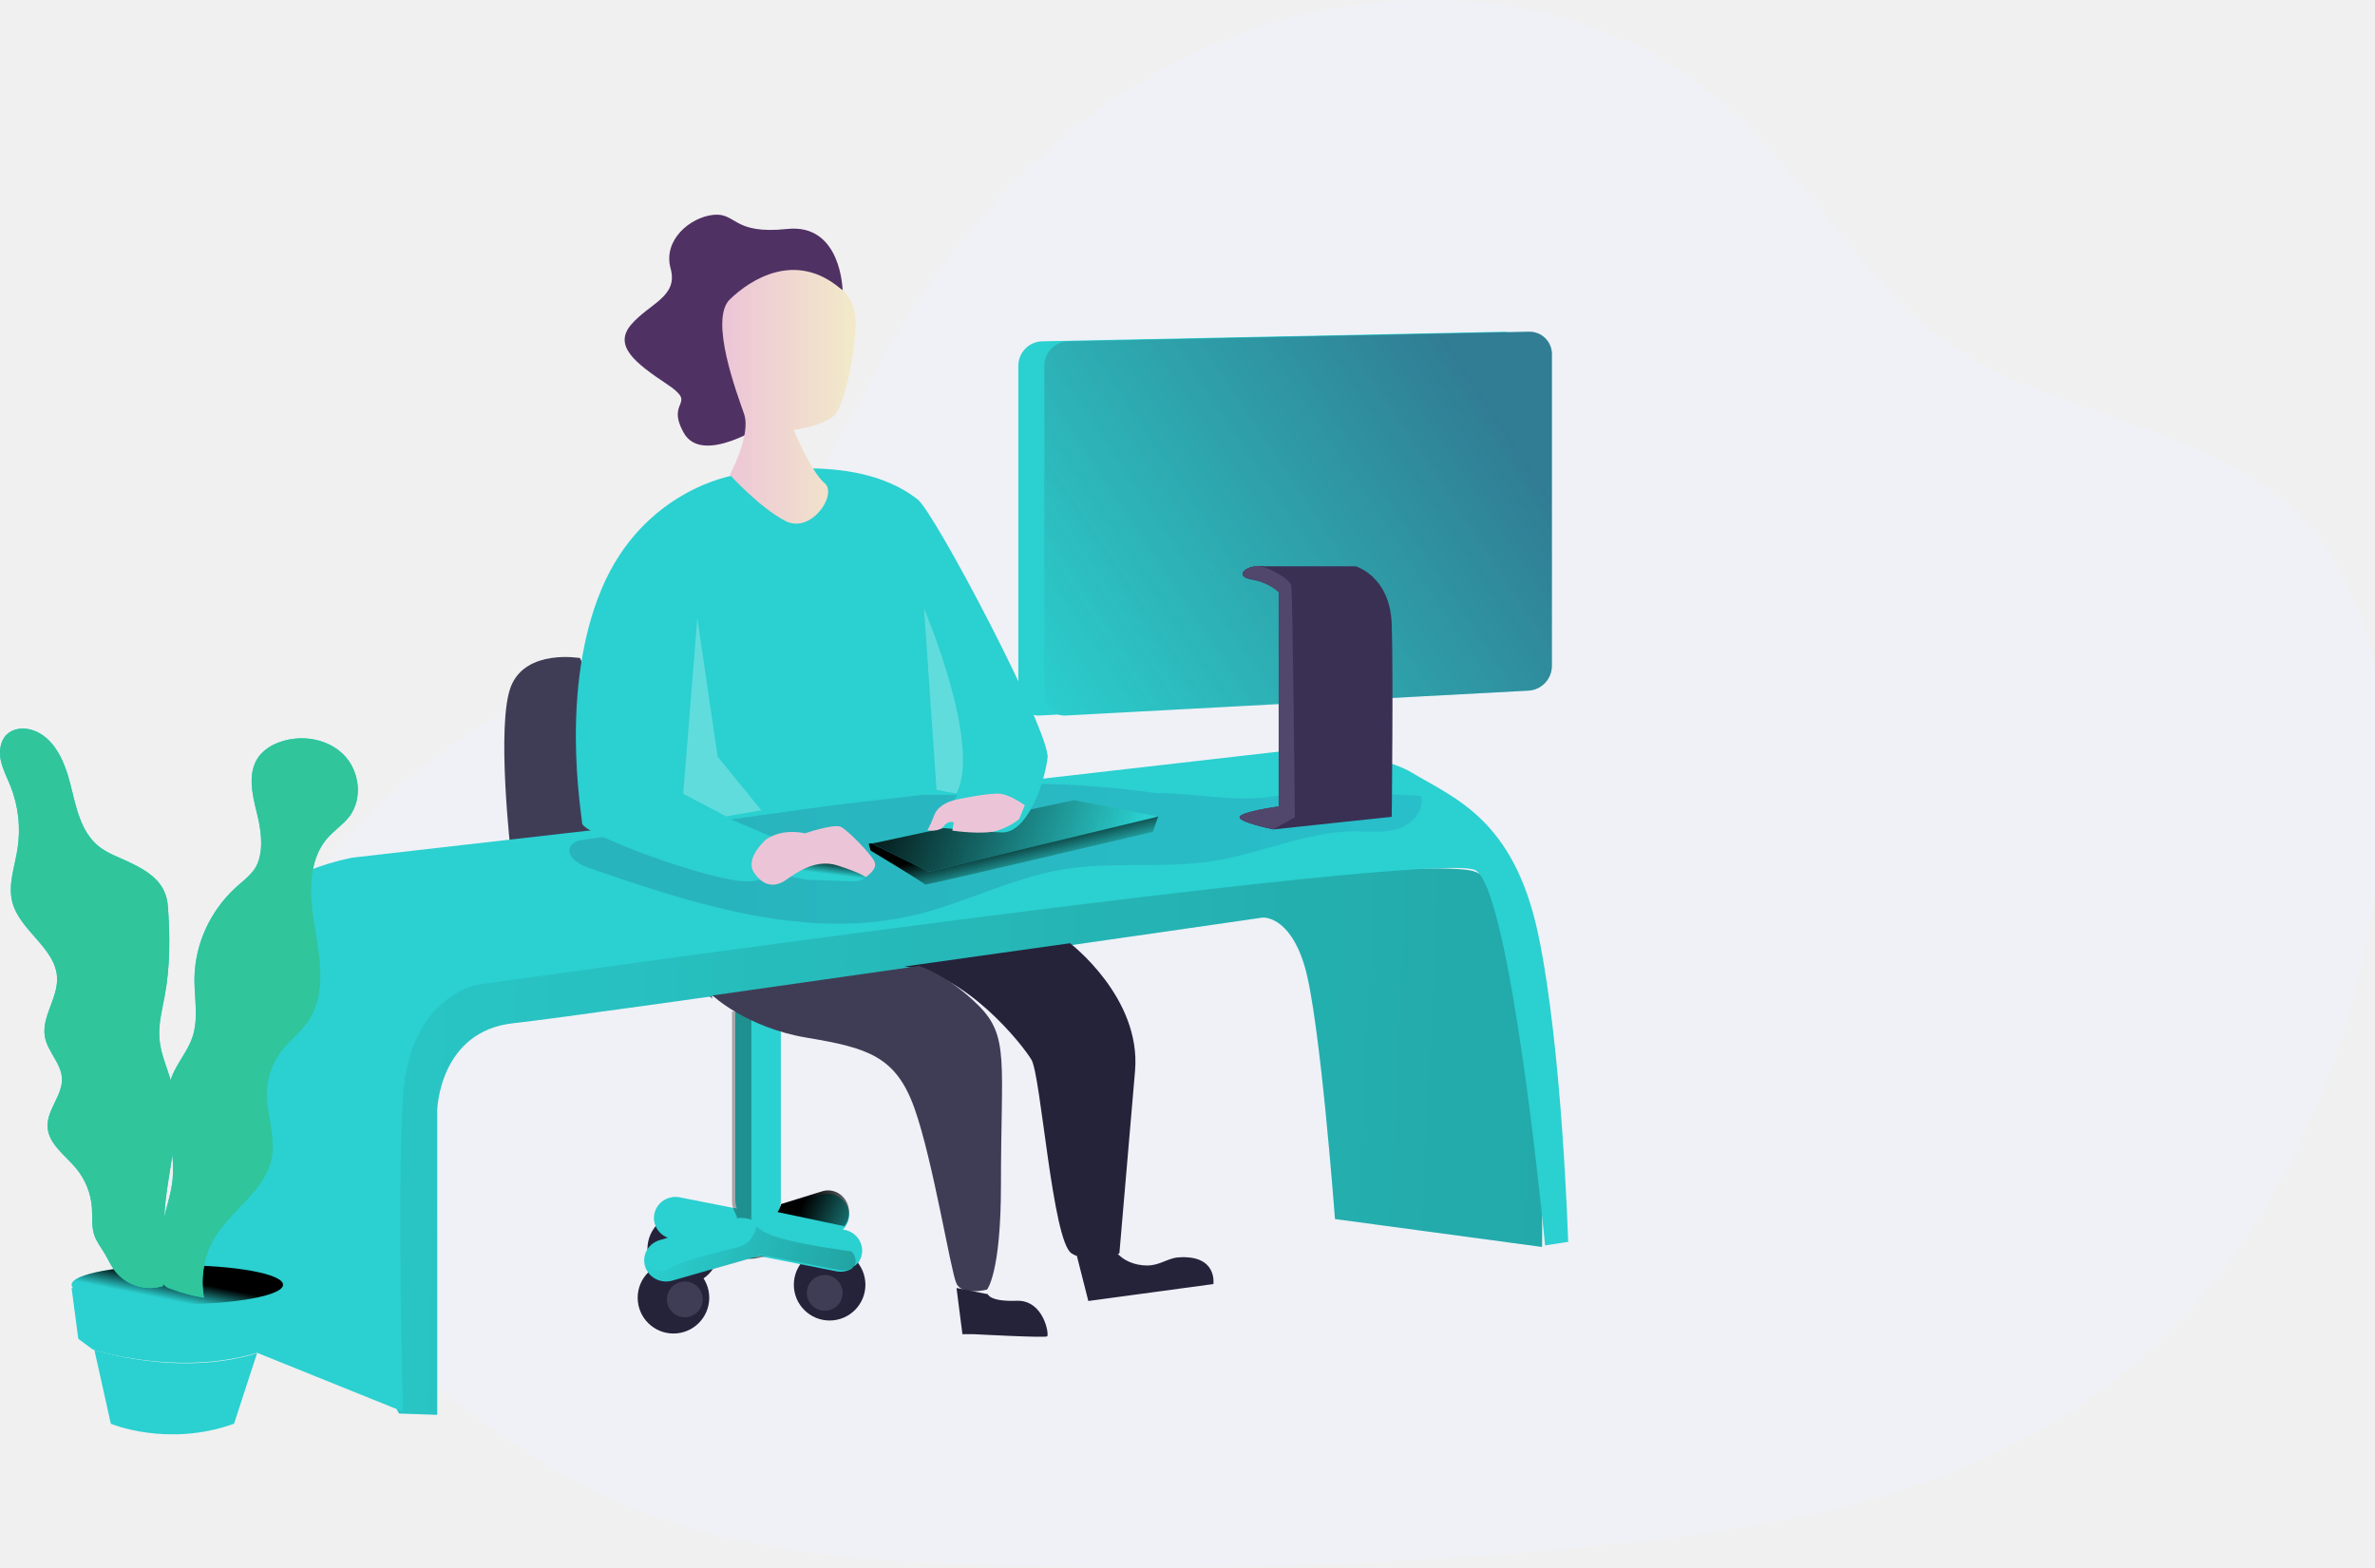
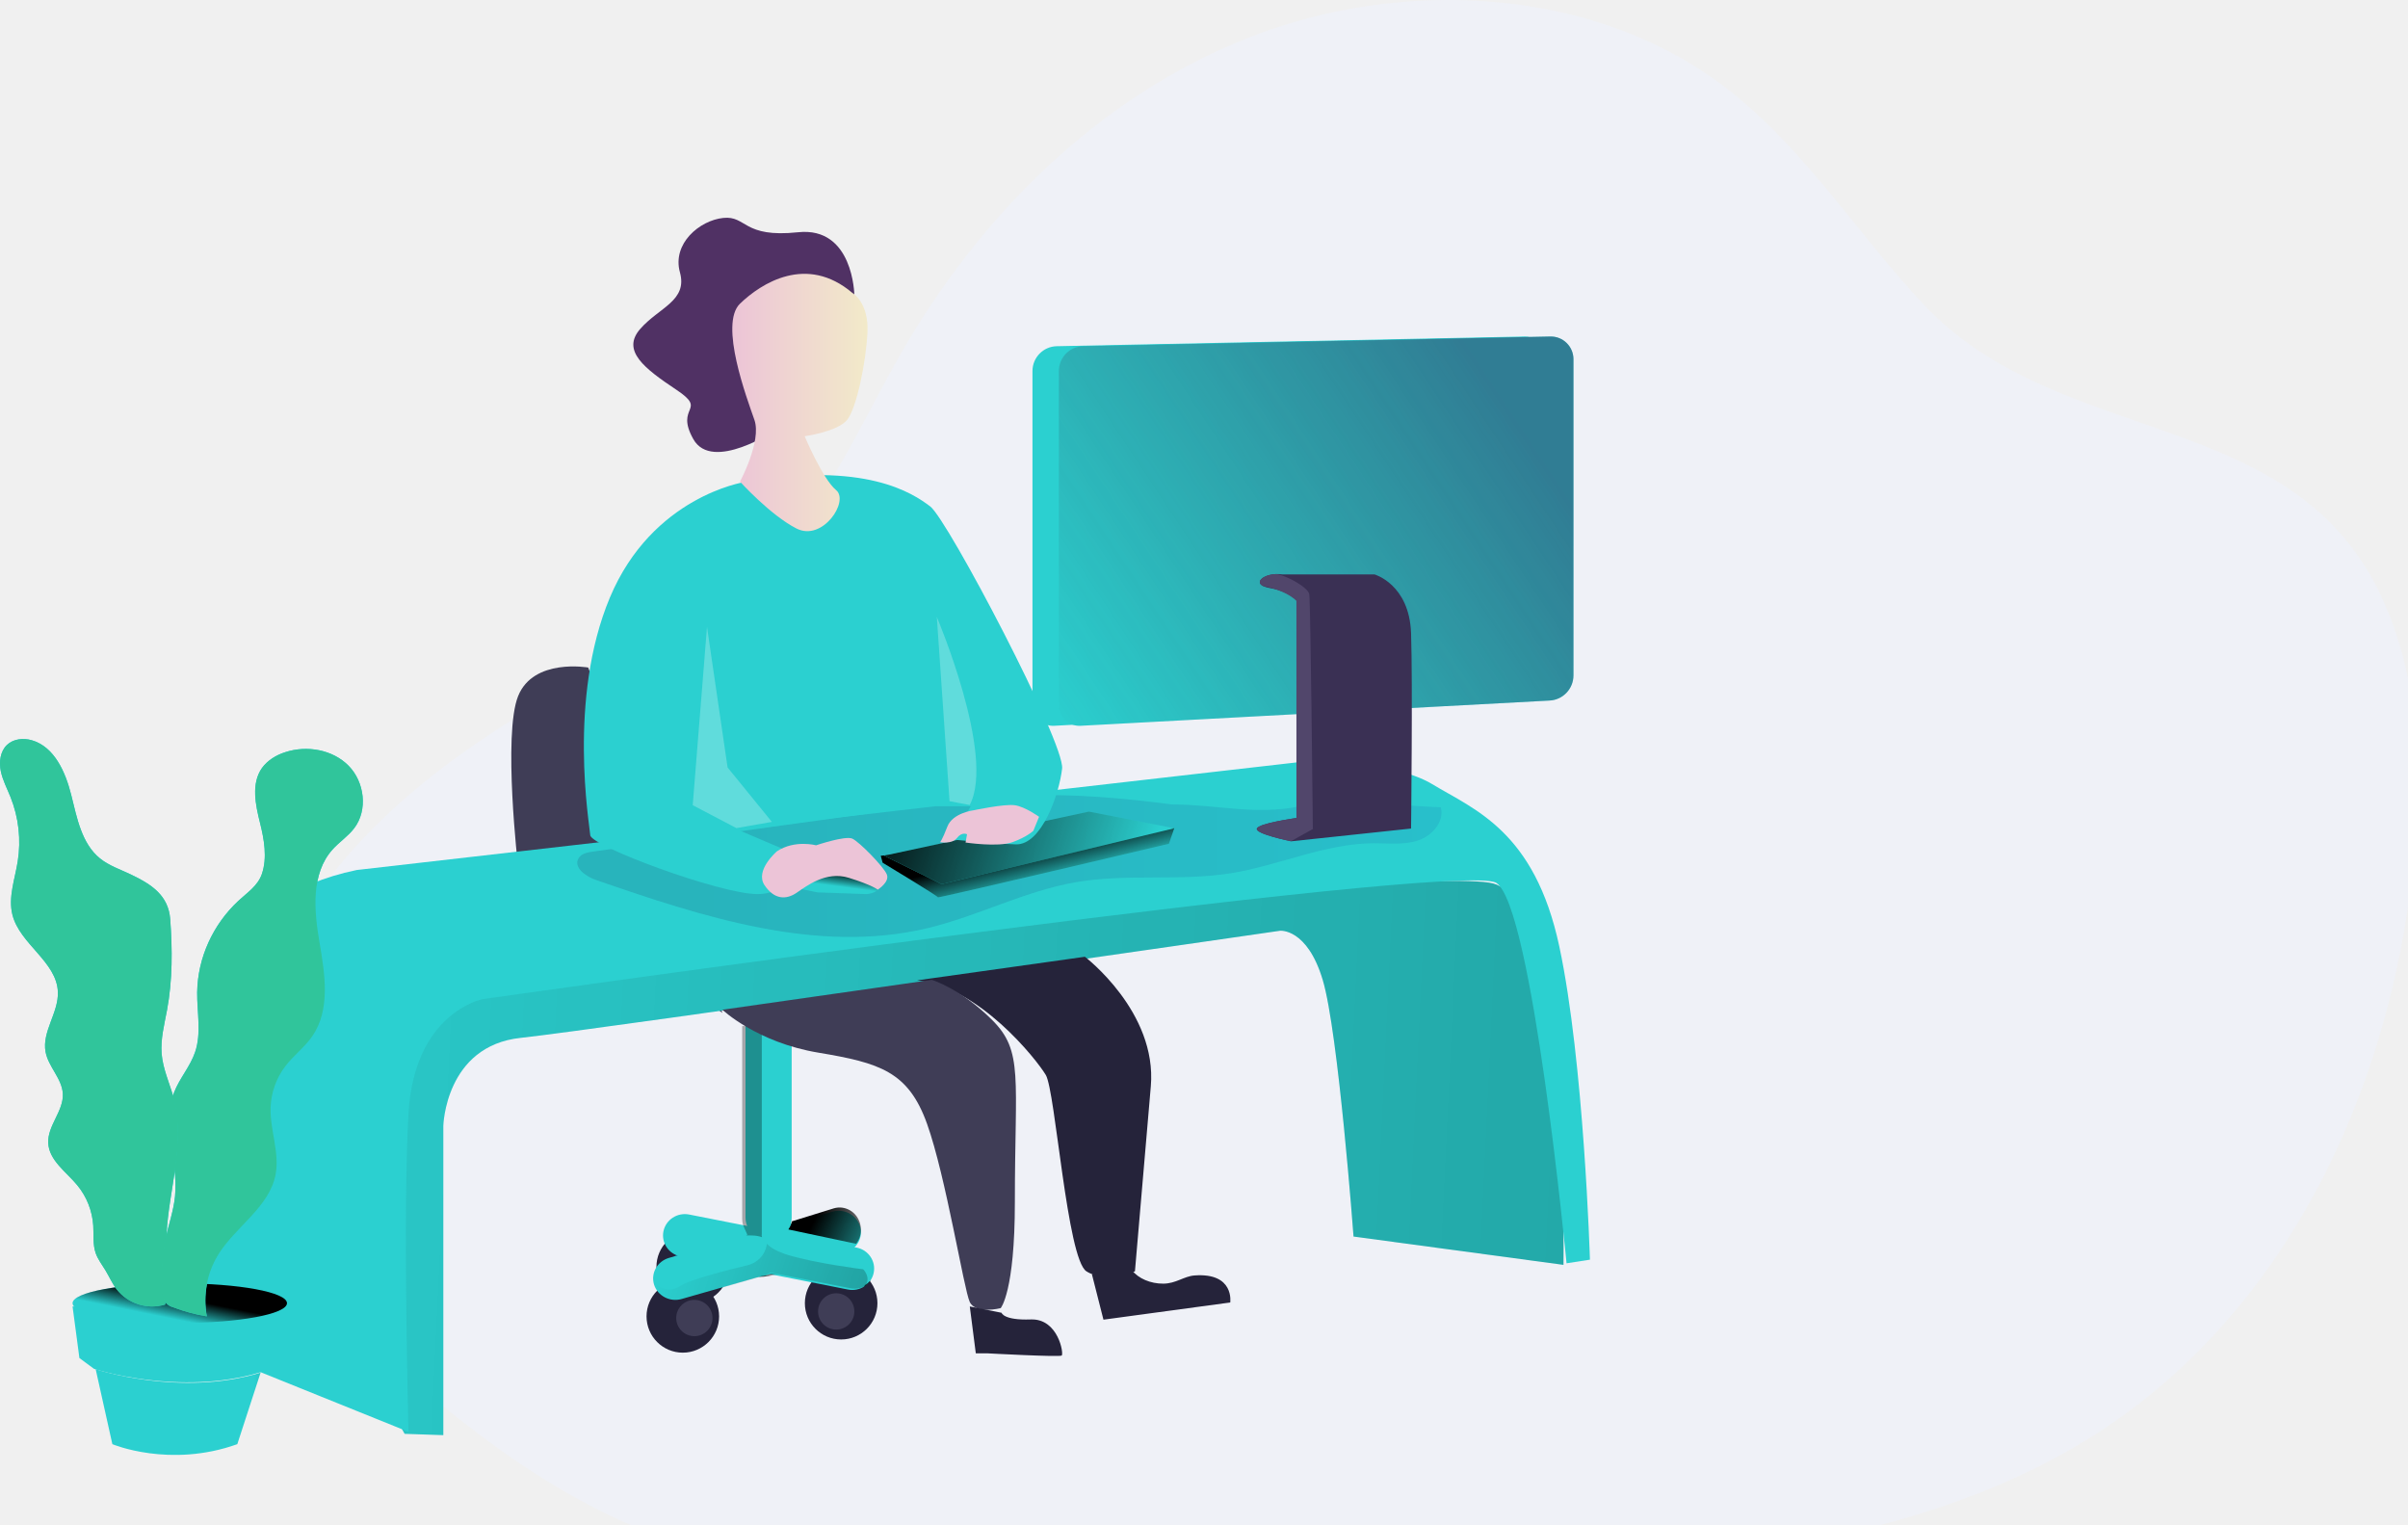
- <svg xmlns="http://www.w3.org/2000/svg" width="730" height="482">
+ <svg xmlns="http://www.w3.org/2000/svg" width="730" height="462">
  <defs>
    <linearGradient id="a" x1="0%" x2="100%" y1="50%" y2="50%">
      <stop offset="0%" stop-color="#183866" />
      <stop offset="100%" stop-color="#1A7FC1" />
    </linearGradient>
    <linearGradient id="b" x1="-.13%" x2="100%" y1="50.057%" y2="50.057%">
      <stop offset="0%" />
      <stop offset="99%" stop-opacity="0" />
    </linearGradient>
    <linearGradient id="c" x1="176.072%" x2="310.393%" y1="-566.037%" y2="-534.629%">
      <stop offset="0%" />
      <stop offset="99%" stop-opacity="0" />
    </linearGradient>
    <linearGradient id="d" x1="58.928%" x2="52.269%" y1="-257.998%" y2="-277.344%">
      <stop offset="0%" />
      <stop offset="99%" stop-opacity="0" />
    </linearGradient>
    <linearGradient id="e" x1="156.099%" x2="8.109%" y1="-63.273%" y2="-76.114%">
      <stop offset="0%" />
      <stop offset="99%" stop-opacity="0" />
    </linearGradient>
    <linearGradient id="f" x1="2361.044%" x2="2162.651%" y1="-16584.906%" y2="-16647.547%">
      <stop offset="0%" />
      <stop offset="99%" stop-opacity="0" />
    </linearGradient>
    <linearGradient id="g" x1="241.391%" x2="133.142%" y1="-426.052%" y2="-412.195%">
      <stop offset="0%" />
      <stop offset="99%" stop-opacity="0" />
    </linearGradient>
    <linearGradient id="h" x1="106.85%" x2="-35.821%" y1="22.502%" y2="19.27%">
      <stop offset="0%" />
      <stop offset="100%" stop-opacity="0" />
    </linearGradient>
    <linearGradient id="i" x1="14.169%" x2="114.168%" y1="-41.335%" y2="-41.335%">
      <stop offset="0%" stop-color="#183866" />
      <stop offset="100%" stop-color="#1A7FC1" />
    </linearGradient>
    <linearGradient id="j" x1="40.386%" x2="71.43%" y1="39.515%" y2="67.977%">
      <stop offset="0%" />
      <stop offset="99%" stop-opacity="0" />
    </linearGradient>
    <linearGradient id="k" x1="-12.531%" x2="93.689%" y1="44.923%" y2="53.42%">
      <stop offset="0%" />
      <stop offset="99%" stop-opacity="0" />
    </linearGradient>
    <linearGradient id="l" x1="53.702%" x2="43.721%" y1="42.271%" y2="80.595%">
      <stop offset="0%" />
      <stop offset="99%" stop-opacity="0" />
    </linearGradient>
    <linearGradient id="m" x1="190.926%" x2="102.154%" y1="-333.246%" y2="-335.028%">
      <stop offset="0%" />
      <stop offset="99%" stop-opacity="0" />
    </linearGradient>
    <linearGradient id="n" x1="168.578%" x2="111.53%" y1="-126.252%" y2="-126.942%">
      <stop offset="0%" />
      <stop offset="99%" stop-opacity="0" />
    </linearGradient>
    <linearGradient id="o" x1="56.989%" x2="28.128%" y1="43.618%" y2="69.958%">
      <stop offset="0%" />
      <stop offset="99%" stop-opacity="0" />
    </linearGradient>
    <linearGradient id="p" x1="58.095%" x2="57.212%" y1="-1473.571%" y2="-1370.204%">
      <stop offset="0%" />
      <stop offset="99%" stop-opacity="0" />
    </linearGradient>
    <linearGradient id="q" x1="-.04%" x2="99.996%" y1="49.993%" y2="49.993%">
      <stop offset="0%" stop-color="#ECC4D7" />
      <stop offset="42%" stop-color="#EFD4D1" />
      <stop offset="100%" stop-color="#F2EAC9" />
    </linearGradient>
    <linearGradient id="r" x1="99.032%" x2="199.03%" y1="-163.287%" y2="-163.287%">
      <stop offset="0%" stop-color="#ECC4D7" />
      <stop offset="42%" stop-color="#EFD4D1" />
      <stop offset="100%" stop-color="#F2EAC9" />
    </linearGradient>
    <linearGradient id="s" x1="124.306%" x2="224.306%" y1="-84.564%" y2="-84.564%">
      <stop offset="0%" stop-color="#ECC4D7" />
      <stop offset="42%" stop-color="#EFD4D1" />
      <stop offset="100%" stop-color="#F2EAC9" />
    </linearGradient>
    <linearGradient id="t" x1="128.89%" x2="24.06%" y1="100.36%" y2="153.095%">
      <stop offset="0%" stop-color="#362958" stop-opacity=".501" />
      <stop offset="100%" stop-color="#34313D" stop-opacity="0" />
    </linearGradient>
    <linearGradient id="u" x1="3990.942%" x2="3874.36%" y1="-34225.187%" y2="-34268.317%">
      <stop offset="0%" />
      <stop offset="99%" stop-opacity="0" />
    </linearGradient>
  </defs>
  <g fill="none" fill-rule="nonzero">
    <path fill="#EFF1F7" d="M583.08 92.214c-20.973-22.385-37.208-49.107-62.275-67.375-39.374-28.754-96.041-31.558-142.08-13.494-46.04 18.063-81.905 54.474-105.544 95.703-12.435 21.692-22.202 45.354-40.423 63.08-15.403 14.976-35.648 24.531-54.843 34.938-30.948 16.733-60.752 36.952-80.78 64.695-20.026 27.743-28.98 64.18-16.178 95.446 8.633 21.097 26.022 37.883 43.836 53.081 20.964 17.869 43.496 34.601 69.5 45.248 32.555 13.246 68.694 16.094 104.134 17.442 62.828 2.38 125.757.601 188.319-5.323 51.23-4.844 104.011-13.113 146.874-39.88 60.043-37.484 91-106.163 97.97-173.51 2.836-26.936 2.118-54.928-8.964-79.92-26.504-59.78-98.017-45.798-139.547-90.131z" />
    <path fill="#3F3D56" d="M178.317 202.334s-16.6-2.947-21.25 8.669c-4.65 11.616 0 51.733 0 51.733L219 307l-40.683-104.666z" />
    <path fill="#2BD0D0" d="M256.202 379.727l-24.555 7.008c-3.568 1.01-7.31-.952-8.372-4.386-1.047-3.438.987-7.046 4.55-8.069l24.522-7.014c3.565-1.01 7.307.947 8.372 4.379 1.058 3.433-.96 7.045-4.517 8.082z" />
    <circle cx="255" cy="395" r="11" fill="#25233A" />
    <circle cx="253.5" cy="397.5" r="5.5" fill="#3F3D56" />
    <circle cx="210" cy="384" r="11" fill="#25233A" />
    <path fill="url(#a)" d="M214 384.5a5.5 5.5 0 11-11 0 5.5 5.5 0 0111 0z" />
    <circle cx="207" cy="399" r="11" fill="#25233A" />
    <path fill="#3F3D56" d="M216 399.5a5.5 5.5 0 11-11 0 5.5 5.5 0 0111 0z" />
    <path fill="#2BD0D0" d="M257.085 390.874l-50.787-10.046c-3.574-.717-5.884-4.13-5.168-7.636.732-3.5 4.21-5.764 7.785-5.066l50.787 10.027c3.574.717 5.884 4.13 5.168 7.637-.723 3.507-4.204 5.781-7.785 5.084z" />
    <path fill="#2BD0D0" d="M226 310h14v59c0 3.866-3.133 7-6.997 7a6.999 6.999 0 01-6.996-7v-59H226z" />
    <path fill="#2BD0D0" d="M231.187 386.708l-24.537 7.025c-3.568 1.014-7.314-.949-8.375-4.388-1.047-3.44.987-7.05 4.548-8.074l24.537-7.005c3.564-1.01 7.304.948 8.368 4.381 1.039 3.435-.99 7.034-4.541 8.06z" />
    <path fill="url(#b)" d="M236 386.26l-3.125.551a12.89 12.89 0 01-2.875.172l1.305-.228a10.302 10.302 0 002.507-.755l2.188.26z" />
    <path fill="url(#c)" d="M261 372.738a6.914 6.914 0 01-1.46 4.262L239 372.65a7.113 7.113 0 001.098-2.462l12.654-3.923a6.201 6.201 0 014.913.579c1.5.867 2.609 2.324 3.083 4.048.164.6.249 1.222.252 1.846z" />
    <path fill="url(#d)" d="M225.22 371.103a5.776 5.776 0 01-.22-1.58V311h5.943v63.07c-.059.31-.04.627.057.93a9.278 9.278 0 00-2.845-.511c-.69-.04-1.385-.04-2.076 0l.425-.1c.262-.04-.94-2.091-1.283-3.286z" opacity=".31" />
    <path fill="url(#e)" d="M262.289 389.8c-.97.523-2.061.797-3.17.796a7.063 7.063 0 01-1.33-.13l-22.407-4.406-1.867-.363a6.54 6.54 0 01-2.133 1.055l-1.11.317-23.025 6.666c-3.514 1.007-7.202-.943-8.247-4.362 1.997 1.805 5.029 1.973 7.223.401 2.811-1.896 14.002-4.743 20.341-6.257 2.996-.698 5.288-3.05 5.848-6 .016-.173.042-.346.08-.517 1.056 1.113 2.997 2.362 6.505 3.423 8.64 2.589 22.667 4.304 22.667 4.304s2.532 2.42.625 5.073z" opacity=".31" />
    <path fill="url(#f)" d="M264 388a7.624 7.624 0 01-2 2 119.75 119.75 0 002-2z" />
    <path fill="url(#g)" d="M226.3 370.559a6.82 6.82 0 001.7 3.13c-.21.039-.425.092-.641.151L206.088 380c-3.271-.813-5.426-3.865-5.044-7.146.381-3.28 3.181-5.781 6.556-5.854a7.14 7.14 0 011.35.132l17.35 3.427z" />
    <path fill="#503164" d="M259 89.407s-.276-20.805-17.075-19.01c-16.8 1.793-15.511-5.095-22.687-4.339-7.175.757-15.51 7.786-13.117 16.468 2.395 8.682-6.332 10.623-12.064 17.21-5.733 6.587 1.349 11.976 11.006 18.416 9.657 6.44-.6 4.773 5.125 14.955 5.726 10.181 25.107-2.825 25.107-2.825L259 89.407z" />
    <path fill="#2BD0D0" d="M122.664 434.601l11.73.399v-93.745s.59-24.241 23.452-26.673c22.861-2.431 230.196-32.466 230.196-32.466s8.218-.87 12.951 14.901c4.733 15.771 9.34 77.787 9.34 77.787l63.64 8.577s1.68-109.55-21.302-115.595c-22.981-6.045-323.522 24.76-323.522 24.76s-22.29 116.352-6.485 142.055z" />
    <path fill="url(#h)" d="M122.664 434.601l11.73.399v-93.745s.59-24.241 23.452-26.673c22.861-2.431 230.196-32.466 230.196-32.466s8.218-.87 12.951 14.901c4.733 15.771 9.34 77.787 9.34 77.787l63.64 8.577s1.68-109.55-21.302-115.595c-22.981-6.045-323.522 24.76-323.522 24.76s-22.29 116.352-6.485 142.055z" opacity=".197" />
    <path fill="#2BD0D0" d="M62 303.784s5.744-31.756 46.144-40.079l285.183-32.643s27.996-1.16 40.804 6.587c12.808 7.746 31.088 14.168 38.583 49.223 7.495 35.056 9.286 94.942 9.286 94.942l-7.09 1.1s-10.348-108.44-21.312-115.306c-10.963-6.865-307.402 35.255-307.402 35.255s-20.561 4.088-22.352 34.532c-1.79 30.443 0 96.605 0 96.605L62 409.057V303.784z" />
    <path fill="url(#i)" d="M355.425 243.844c-14.762-1.9-29.644-3.276-44.519-2.72-11.18.433-22.286 1.966-33.372 3.493l-97.775 13.503c-1.66.23-3.55.603-4.38 2.044-1.592 2.752 2.15 5.464 5.182 6.512 32.51 11.256 67.243 22.656 100.708 14.63 15.3-3.669 29.511-11.288 45.03-13.935 15.518-2.647 31.448-.21 46.933-2.706 14.557-2.345 28.417-9.009 43.172-9.074 4.525 0 9.183.577 13.475-.839 4.293-1.415 8.088-5.739 6.9-10.05-13.853-.478-29.404-3.007-42.992-.262-13.449 2.712-24.894-.596-38.362-.596z" opacity=".19" />
    <path fill="#2BD0D0" d="M267 259.38l.57 2.114s16.881 10.173 16.775 10.501c-.106.328 70.024-16.24 70.024-16.24L356 251l-89 8.38z" />
    <path fill="url(#j)" d="M267 259.38l.57 2.114s16.881 10.173 16.775 10.501c-.106.328 70.024-16.24 70.024-16.24L356 251l-89 8.38z" />
    <path fill="#2BD0D0" d="M268 259.364L330.107 246 356 251.054 285.442 268z" />
    <path fill="url(#k)" d="M268 259.364L330.107 246 356 251.054 285.442 268z" />
    <path fill="#2BD0D0" d="M247.832 270.484l14.457.512s3.672.228 4.62-2.717c.95-2.945-5.89-9.16-6.622-9.277-.733-.118-19.76 5.22-17.017 10.556l4.562.926z" />
    <path fill="url(#l)" d="M247.832 270.484l14.457.512s3.672.228 4.62-2.717c.95-2.945-5.89-9.16-6.622-9.277-.733-.118-19.76 5.22-17.017 10.556l4.562.926z" />
    <path fill="#2BD0D0" d="M79 416.056l-7.058 21.677c-20.473 7.351-37.88 0-37.88 0L29 415s25.535 8.56 50 1.056z" />
    <path fill="url(#m)" d="M79 416.056l-7.058 21.677c-20.473 7.351-37.88 0-37.88 0L29 415s25.535 8.56 50 1.056z" />
    <path fill="#2BD0D0" d="M87 396l-2.284 16.943-5.786 3.008c-24.648 7.42-50.415-1.038-50.415-1.038l-4.443-3.283L22 396h65z" />
    <path fill="url(#n)" d="M87 396l-2.284 16.943-5.786 3.008c-24.648 7.42-50.415-1.038-50.415-1.038l-4.443-3.283L22 396h65z" />
    <ellipse cx="54.5" cy="395" fill="#2BD0D0" rx="32.5" ry="6" />
    <ellipse cx="54.5" cy="395" fill="url(#o)" rx="32.5" ry="6" />
    <path fill="#2BD0D0" d="M39.641 265.03c-3.182-1.515-6.603-2.658-9.356-4.87-5.547-4.5-6.953-12.248-8.69-19.198-1.736-6.951-5.097-14.593-11.944-16.587-2.562-.737-5.567-.445-7.515 1.39-2.053 1.933-2.47 5.11-1.908 7.914.561 2.804 1.928 5.316 2.985 7.974a36.878 36.878 0 012.172 19.477c-.865 5.389-2.932 10.851-1.605 16.134 2.252 8.964 13.47 14.22 13.78 23.457.212 6.233-4.885 12.001-3.73 18.135.852 4.538 5.005 8.08 5.23 12.692.25 5.23-4.662 9.655-4.424 14.885.237 5.23 5.427 8.725 8.815 12.839a21.453 21.453 0 014.827 12.193c.178 2.791-.179 5.682.726 8.327.66 1.933 1.98 3.575 3.004 5.316 1.13 1.88 1.981 3.914 3.341 5.655a13.696 13.696 0 0014.725 4.651c1.05-6.95.132-14.04.423-21.065.574-13.609 5.691-27.324 2.416-40.535-1.201-4.844-3.512-9.443-3.922-14.413-.363-4.44.812-8.838 1.631-13.217 1.69-9.044 1.664-18.394.97-27.538-.547-7.256-5.618-10.599-11.95-13.616z" />
    <path fill="#2BD0D0" d="M59.752 300.767c-.053 6.062 1.33 12.33-.612 18.085-1.47 4.362-4.702 7.934-6.371 12.223-3.85 9.899 1.33 21 .273 31.57-.44 4.354-1.936 8.537-2.88 12.813a51.236 51.236 0 00-.851 16.485 4.17 4.17 0 003.325 4.342A51.942 51.942 0 0062.711 399a26.638 26.638 0 013.445-18.59c5.274-8.63 15.522-14.446 17.43-24.359 1.29-6.712-1.715-13.524-1.502-20.355a21.886 21.886 0 014.482-12.548c2.48-3.227 5.839-5.723 8.147-9.07 5.546-8.066 3.817-18.848 2.168-28.494-1.65-9.647-2.607-20.748 3.91-28.057 2.062-2.31 4.748-4.044 6.617-6.513 4.163-5.504 3.112-13.983-1.73-18.902-4.84-4.92-12.635-6.28-19.218-4.116a13.86 13.86 0 00-7.01 4.76c-3.325 4.714-1.995 11.154-.585 16.757 1.23 4.867 2.221 10.483.539 15.39-1.257 3.651-4.443 5.63-7.15 8.172a38.903 38.903 0 00-12.502 27.692z" />
    <path fill="#30C59B" d="M53.062 354.522c-.938 6.593-2.292 13.239-2.57 19.851v.665a1.757 1.757 0 01-.111.479 51.684 51.684 0 00-.866 16.501c.036.893.261 1.768.66 2.566-.032.279-.072.551-.111.83a13.702 13.702 0 01-14.73-4.652c-1.32-1.741-2.213-3.775-3.342-5.655-1.057-1.748-2.345-3.39-3.005-5.317-.905-2.659-.549-5.536-.727-8.327a21.453 21.453 0 00-4.828-12.196c-3.389-4.087-8.587-7.516-8.818-12.833-.231-5.317 4.676-9.656 4.425-14.887-.224-4.612-4.379-8.154-5.23-12.693-1.157-6.135 3.962-11.903 3.731-18.137-.31-9.238-11.532-14.495-13.785-23.46-1.32-5.284.74-10.747 1.605-16.136a36.876 36.876 0 00-2.146-19.46c-1.057-2.658-2.424-5.163-2.986-7.975-.561-2.81-.145-5.981 1.909-7.922 1.982-1.834 4.954-2.126 7.517-1.389 6.856 1.994 10.204 9.664 11.948 16.615 1.744 6.952 3.144 14.694 8.692 19.2 2.742 2.227 6.176 3.356 9.36 4.872 6.34 3.017 11.413 6.36 11.955 13.55.66 9.145.72 18.496-.97 27.541-.82 4.38-1.982 8.78-1.632 13.219.35 4.44 2.272 8.64 3.527 12.946.139.485.277.977.396 1.469 1.665 6.839 1.13 13.757.132 20.735z" />
    <path fill="url(#p)" d="M49.718 394a7.789 7.789 0 01-.502-2.488c-.43-5.36-.216-10.78.637-16.047.023-.155.052-.31.08-.465-.171 6.346.374 12.744-.215 19z" />
    <path fill="#30C59B" d="M107.393 251.014c-1.871 2.47-4.562 4.202-6.627 6.513-6.527 7.303-5.568 18.41-3.916 28.057 1.651 9.646 3.383 20.428-2.172 28.495-2.31 3.32-5.674 5.842-8.159 9.069a21.865 21.865 0 00-4.49 12.548c-.212 6.831 2.798 13.643 1.506 20.355-1.911 9.913-12.175 15.742-17.457 24.36A26.644 26.644 0 0062.654 399a51.824 51.824 0 01-10.064-2.715 5.425 5.425 0 01-2.344-1.415 2.503 2.503 0 01-.247-.345 6.232 6.232 0 01-.699-2.55c-.599-5.506-.3-11.073.886-16.484.033-.16.073-.319.113-.478.946-4.11 2.345-8.14 2.771-12.336a39.84 39.84 0 00-.16-8.166c1.006-6.971 1.545-13.882-.153-20.668-.12-.49-.26-.982-.4-1.467.127-.425.273-.85.44-1.268 1.672-4.289 4.909-7.86 6.38-12.223 1.939-5.756.56-12.023.613-18.085.087-10.47 4.823-20.58 12.429-27.725 2.71-2.542 5.901-4.52 7.16-8.172 1.685-4.907.666-10.523-.54-15.39-1.418-5.603-2.764-12.043.587-16.757 1.665-2.337 4.29-3.857 7.02-4.76 6.567-2.165 14.407-.804 19.249 4.116 4.842 4.92 5.868 13.43 1.698 18.902z" />
    <path fill="#2BD0D0" d="M225.573 146.146s-27.817 4.3-40.684 34.977c-12.867 30.677-6.176 68.683-5.951 72.027.225 3.344 39.428 17.85 50.635 17.85 11.208 0 13.542-11.229 13.542-11.229l-19.803-8.433 60.17-6.949h10.804l-5.951 10.032s11.743 1.23 19.592 1.511c7.848.281 13.178-15.24 14.057-22.959.88-7.717-34.667-75.458-39.977-79.47-5.31-4.013-19.717-13.817-56.434-7.357z" />
    <path fill="url(#q)" d="M258.392 88.776s5.032 2.83 4.58 11.985c-.453 9.155-3.29 22.932-6.153 26.5-2.864 3.57-12.88 4.968-12.88 4.968s5.464 12.977 9.53 16.326c4.066 3.349-4.086 15.687-12.015 11.639-7.928-4.049-17.12-14.216-17.12-14.216s6.612-12.245 4.376-18.69c-2.235-6.445-10.772-29.064-4.376-35.242 6.396-6.18 20.186-15.035 34.058-3.27z" />
    <path fill="#FFF" opacity=".25" d="M214.334 190L210 244.055 223.238 251 234 249.122l-13.428-16.504zM284 187s17.909 42.077 9.97 57l-6.116-1.16L284 187z" />
    <path fill="url(#r)" d="M235.522 258.045s-6.766 5.775-3.746 10.267c3.02 4.491 6.625 4.363 9.631 2.355 3.006-2.009 8.911-6.776 15.946-4.588 7.035 2.188 8.744 3.58 8.744 3.58s3.705-2.316 2.744-4.639c-.962-2.323-8.32-9.85-10.452-10.825-2.132-.975-10.983 2.021-10.983 2.021s-6.503-1.758-11.884 1.83z" />
    <path fill="url(#s)" d="M295.191 245.598s-6.385.759-7.998 4.957c-1.613 4.198-2.193 4.71-2.193 4.71s3.606.69 5.106-1.264 3.059-1.133 3.059-1.133l-.447 2.507s9.798 1.477 14.224-.11c4.425-1.589 6.325-3.453 6.325-3.453l1.733-4.24s-4.18-3.03-7.332-3.5c-3.152-.47-12.477 1.526-12.477 1.526z" />
    <path fill="#25233A" d="M328.893 290s21.934 16.687 19.984 39.259c-1.949 22.572-4.813 56.087-4.813 56.087s-8.846 3.722-14.707 0c-5.862-3.722-9.411-54.65-12.315-59.513-2.904-4.864-20.375-26.79-39.042-28.679L328.893 290z" />
    <path fill="#3F3D56" d="M219 306.058s10.444 9.895 29.062 13.002c18.619 3.107 27.297 5.7 32.987 21.605 5.69 15.905 11.148 50.137 12.935 53.963 1.786 3.826 9.382 1.874 9.382 1.874s4.296-4.895 4.296-32.114c0-37.946 2.655-45.724-6.913-55.256-9.568-9.533-18.272-12.132-18.272-12.132L219 306.058z" />
    <path fill="#25233A" d="M294 396l1.82 14.197h3.408s21.948 1.187 22.636.675c.688-.513-1.057-11.243-9.372-10.94-8.316.304-8.861-2.023-8.861-2.023L294 396zm37-9.844L334.518 400l38.437-5.212s1.353-9.093-10.823-8.191c-3.214.234-5.608 2.465-9.471 2.485-3.863.02-7.563-1.543-9.511-4.082L331 386.156z" />
    <path fill="#2BD0D0" d="M461.804 212.337l-142.243 7.654c-3.44.181-6.376-2.47-6.561-5.926V112.473c.003-4.101 3.267-7.448 7.348-7.535l141.661-2.937a6.835 6.835 0 014.886 1.917 6.898 6.898 0 012.105 4.827v95.971c-.005 4.056-3.164 7.402-7.196 7.621z" />
    <path fill="#2BD0D0" d="M469.804 212.337l-142.25 7.655c-3.44.177-6.372-2.478-6.554-5.934V112.473c-.004-4.102 3.26-7.452 7.342-7.535l141.68-2.937c3.777-.07 6.898 2.943 6.978 6.738v95.977c-.005 4.057-3.164 7.403-7.196 7.621z" />
    <path fill="url(#t)" d="M469.804 212.337l-142.25 7.655c-3.44.177-6.372-2.478-6.554-5.934V112.473c-.004-4.102 3.26-7.452 7.342-7.535l141.68-2.937c3.777-.07 6.898 2.943 6.978 6.738v95.977c-.005 4.057-3.164 7.403-7.196 7.621z" />
    <path fill="#3A3054" d="M427.773 251.138L391.478 255s-11.053-2.23-10.455-3.862c.599-1.633 12.156-3.205 12.156-3.205v-65.804c-.1-.146-1.621-2.084-5.789-3.319-.807-.239-1.628-.43-2.459-.57a7.252 7.252 0 01-2.06-.624c-2.479-1.28.26-3.51 4.107-3.61a9.625 9.625 0 011.802.106h27.913s10.568 2.973 11.08 17.811c.511 14.839 0 59.215 0 59.215z" />
    <path fill="#51466B" d="M398 251.277L391.322 255s-10.888-2.23-10.299-3.863c.59-1.632 11.995-3.205 11.995-3.205v-65.809c-.138-.152-1.807-1.898-5.703-3.318a28.64 28.64 0 00-4.452-1.195c-2.442-1.28.255-3.51 4.046-3.61 3.228.445 9.585 4.028 9.998 6.073.412 2.044 1.093 71.204 1.093 71.204z" />
    <path fill="url(#u)" d="M263 389c-.881 1.001-1.29 1.37-.77.547.27-.159.527-.342.77-.547z" />
  </g>
</svg>
